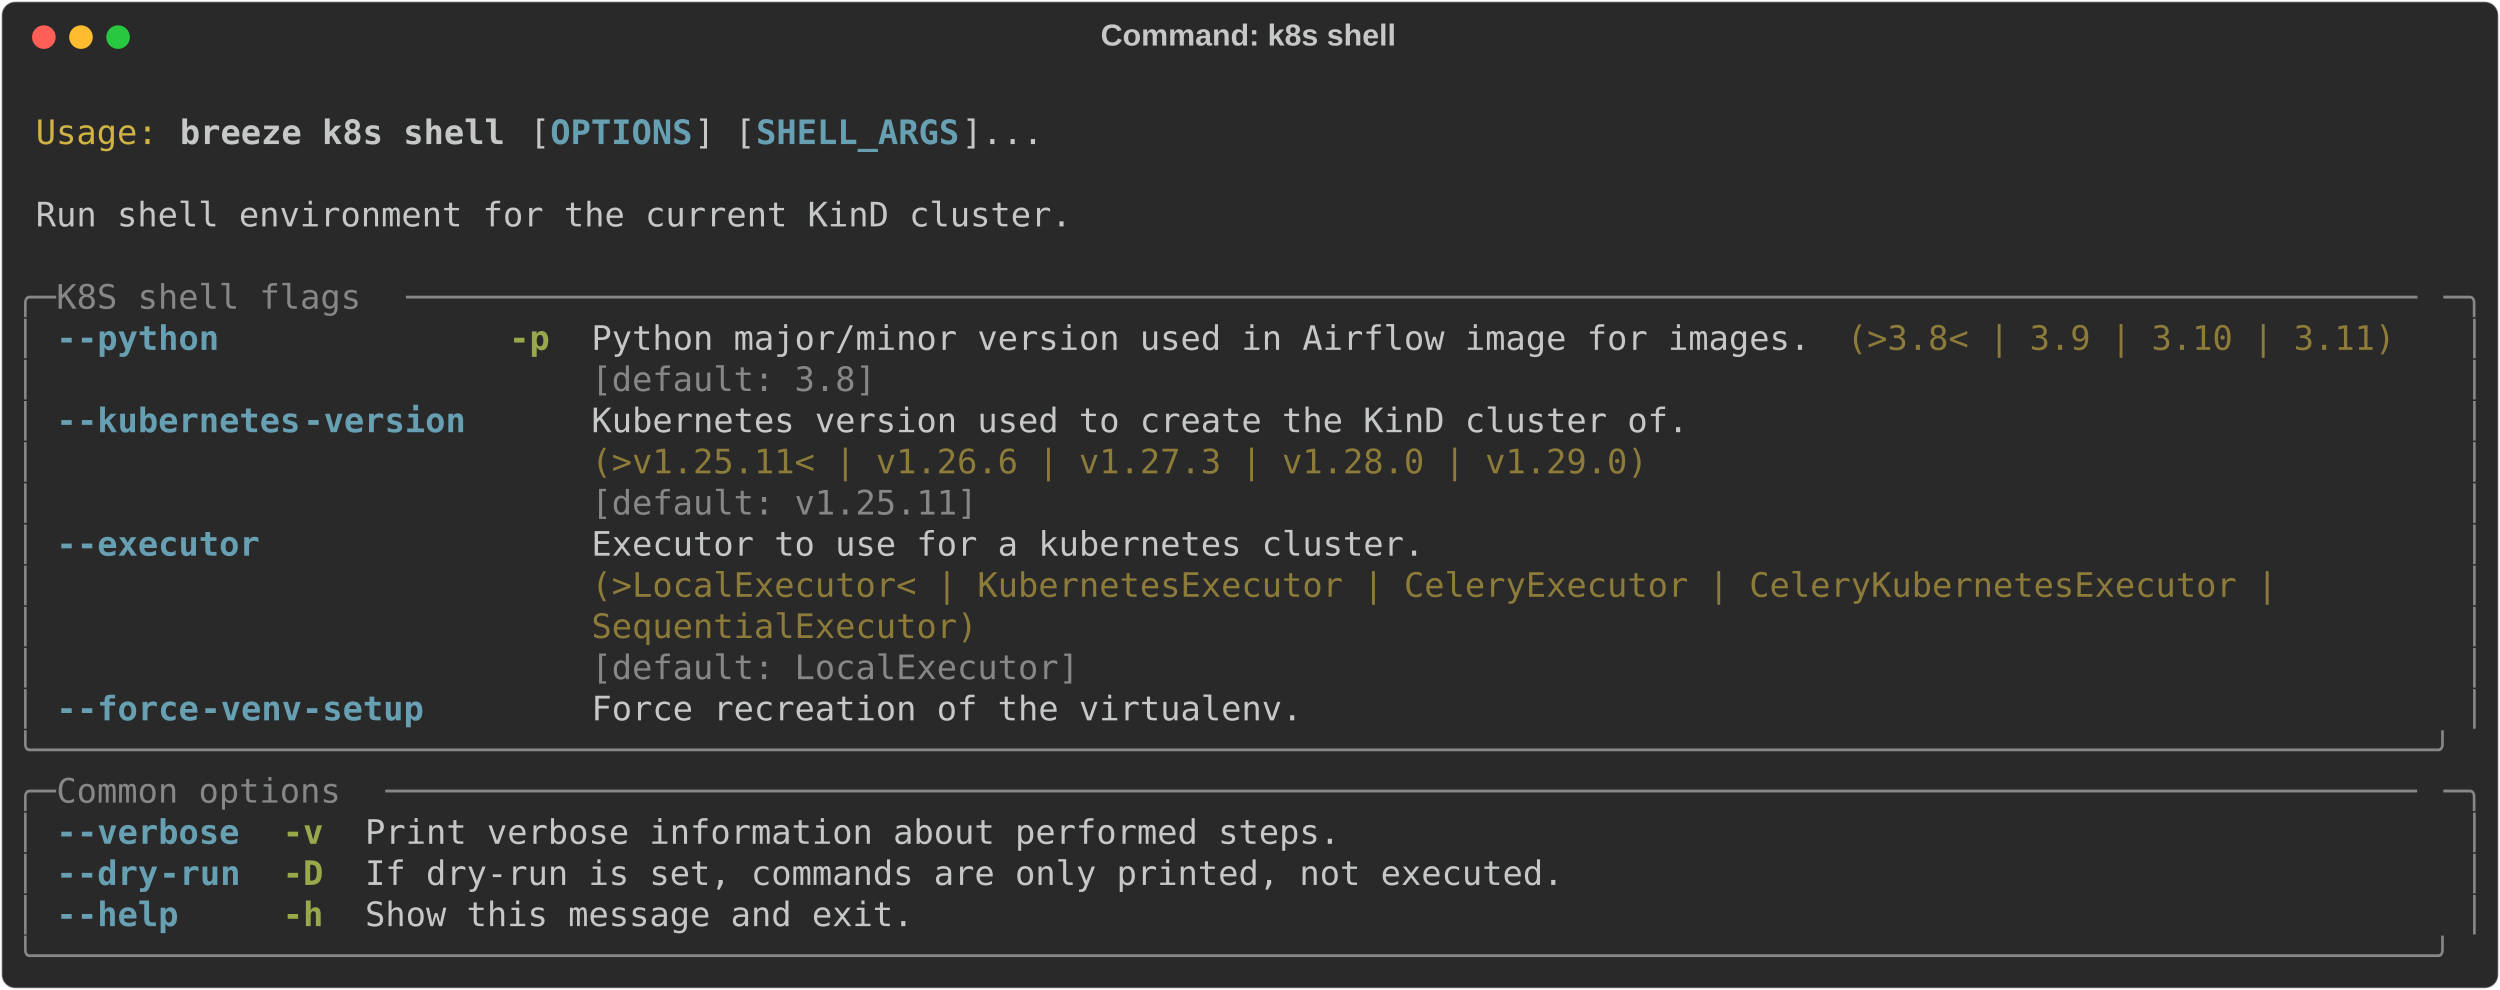
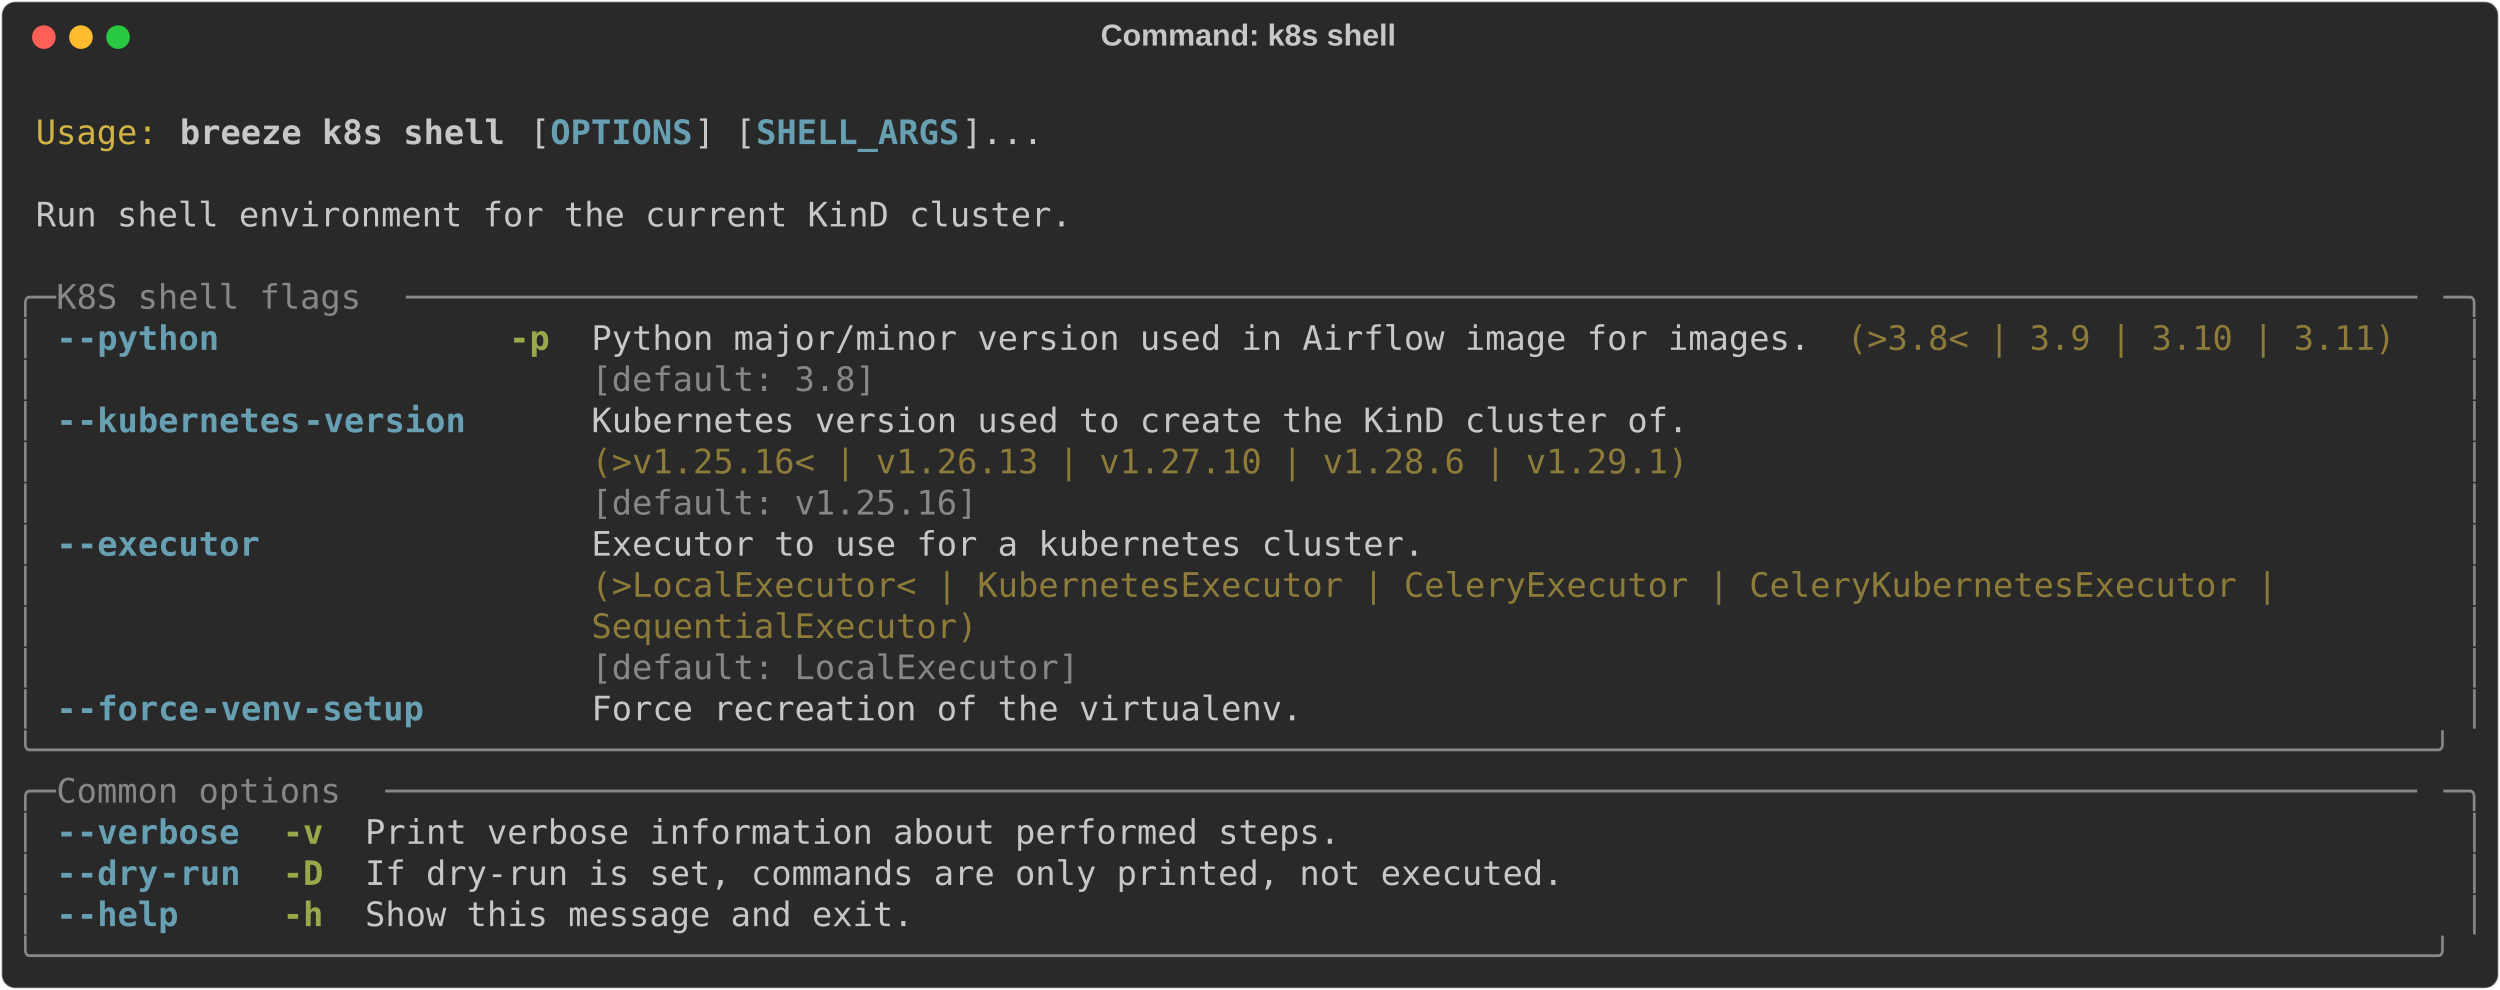
<svg xmlns="http://www.w3.org/2000/svg" class="rich-terminal" viewBox="0 0 1482 586.8">
  <style>

    @font-face {
        font-family: "Fira Code";
        src: local("FiraCode-Regular"),
                url("https://cdnjs.cloudflare.com/ajax/libs/firacode/6.2.0/woff2/FiraCode-Regular.woff2") format("woff2"),
                url("https://cdnjs.cloudflare.com/ajax/libs/firacode/6.2.0/woff/FiraCode-Regular.woff") format("woff");
        font-style: normal;
        font-weight: 400;
    }
    @font-face {
        font-family: "Fira Code";
        src: local("FiraCode-Bold"),
                url("https://cdnjs.cloudflare.com/ajax/libs/firacode/6.2.0/woff2/FiraCode-Bold.woff2") format("woff2"),
                url("https://cdnjs.cloudflare.com/ajax/libs/firacode/6.2.0/woff/FiraCode-Bold.woff") format("woff");
        font-style: bold;
        font-weight: 700;
    }

    .breeze-k8s-shell-matrix {
        font-family: Fira Code, monospace;
        font-size: 20px;
        line-height: 24.4px;
        font-variant-east-asian: full-width;
    }

    .breeze-k8s-shell-title {
        font-size: 18px;
        font-weight: bold;
        font-family: arial;
    }

    .breeze-k8s-shell-r1 { fill: #c5c8c6 }
.breeze-k8s-shell-r2 { fill: #d0b344 }
.breeze-k8s-shell-r3 { fill: #c5c8c6;font-weight: bold }
.breeze-k8s-shell-r4 { fill: #68a0b3;font-weight: bold }
.breeze-k8s-shell-r5 { fill: #868887 }
.breeze-k8s-shell-r6 { fill: #98a84b;font-weight: bold }
.breeze-k8s-shell-r7 { fill: #8d7b39 }
    </style>
  <defs>
    <clipPath id="breeze-k8s-shell-clip-terminal">
      <rect x="0" y="0" width="1463.0" height="535.8" />
    </clipPath>
    <clipPath id="breeze-k8s-shell-line-0">
      <rect x="0" y="1.5" width="1464" height="24.65" />
    </clipPath>
    <clipPath id="breeze-k8s-shell-line-1">
      <rect x="0" y="25.9" width="1464" height="24.65" />
    </clipPath>
    <clipPath id="breeze-k8s-shell-line-2">
      <rect x="0" y="50.3" width="1464" height="24.65" />
    </clipPath>
    <clipPath id="breeze-k8s-shell-line-3">
      <rect x="0" y="74.7" width="1464" height="24.65" />
    </clipPath>
    <clipPath id="breeze-k8s-shell-line-4">
      <rect x="0" y="99.1" width="1464" height="24.65" />
    </clipPath>
    <clipPath id="breeze-k8s-shell-line-5">
      <rect x="0" y="123.5" width="1464" height="24.65" />
    </clipPath>
    <clipPath id="breeze-k8s-shell-line-6">
      <rect x="0" y="147.9" width="1464" height="24.65" />
    </clipPath>
    <clipPath id="breeze-k8s-shell-line-7">
      <rect x="0" y="172.3" width="1464" height="24.65" />
    </clipPath>
    <clipPath id="breeze-k8s-shell-line-8">
      <rect x="0" y="196.7" width="1464" height="24.65" />
    </clipPath>
    <clipPath id="breeze-k8s-shell-line-9">
      <rect x="0" y="221.1" width="1464" height="24.65" />
    </clipPath>
    <clipPath id="breeze-k8s-shell-line-10">
      <rect x="0" y="245.5" width="1464" height="24.65" />
    </clipPath>
    <clipPath id="breeze-k8s-shell-line-11">
      <rect x="0" y="269.9" width="1464" height="24.65" />
    </clipPath>
    <clipPath id="breeze-k8s-shell-line-12">
      <rect x="0" y="294.3" width="1464" height="24.65" />
    </clipPath>
    <clipPath id="breeze-k8s-shell-line-13">
      <rect x="0" y="318.7" width="1464" height="24.65" />
    </clipPath>
    <clipPath id="breeze-k8s-shell-line-14">
      <rect x="0" y="343.1" width="1464" height="24.65" />
    </clipPath>
    <clipPath id="breeze-k8s-shell-line-15">
      <rect x="0" y="367.5" width="1464" height="24.65" />
    </clipPath>
    <clipPath id="breeze-k8s-shell-line-16">
      <rect x="0" y="391.9" width="1464" height="24.65" />
    </clipPath>
    <clipPath id="breeze-k8s-shell-line-17">
      <rect x="0" y="416.3" width="1464" height="24.65" />
    </clipPath>
    <clipPath id="breeze-k8s-shell-line-18">
      <rect x="0" y="440.7" width="1464" height="24.65" />
    </clipPath>
    <clipPath id="breeze-k8s-shell-line-19">
      <rect x="0" y="465.1" width="1464" height="24.65" />
    </clipPath>
    <clipPath id="breeze-k8s-shell-line-20">
      <rect x="0" y="489.5" width="1464" height="24.65" />
    </clipPath>
  </defs>
  <rect fill="#292929" stroke="rgba(255,255,255,0.35)" stroke-width="1" x="1" y="1" width="1480" height="584.8" rx="8" />
  <text class="breeze-k8s-shell-title" fill="#c5c8c6" text-anchor="middle" x="740" y="27">Command: k8s shell</text>
  <g transform="translate(26,22)">
    <circle cx="0" cy="0" r="7" fill="#ff5f57" />
    <circle cx="22" cy="0" r="7" fill="#febc2e" />
    <circle cx="44" cy="0" r="7" fill="#28c840" />
  </g>
  <g transform="translate(9, 41)" clip-path="url(#breeze-k8s-shell-clip-terminal)">
    <g class="breeze-k8s-shell-matrix">
      <text class="breeze-k8s-shell-r1" x="1464" y="20" textLength="12.2" clip-path="url(#breeze-k8s-shell-line-0)">
</text>
      <text class="breeze-k8s-shell-r2" x="12.2" y="44.4" textLength="73.2" clip-path="url(#breeze-k8s-shell-line-1)">Usage:</text>
      <text class="breeze-k8s-shell-r3" x="97.6" y="44.4" textLength="195.2" clip-path="url(#breeze-k8s-shell-line-1)">breeze k8s shell</text>
      <text class="breeze-k8s-shell-r1" x="305" y="44.4" textLength="12.2" clip-path="url(#breeze-k8s-shell-line-1)">[</text>
      <text class="breeze-k8s-shell-r4" x="317.2" y="44.4" textLength="85.4" clip-path="url(#breeze-k8s-shell-line-1)">OPTIONS</text>
      <text class="breeze-k8s-shell-r1" x="402.6" y="44.4" textLength="36.6" clip-path="url(#breeze-k8s-shell-line-1)">] [</text>
      <text class="breeze-k8s-shell-r4" x="439.2" y="44.4" textLength="122" clip-path="url(#breeze-k8s-shell-line-1)">SHELL_ARGS</text>
      <text class="breeze-k8s-shell-r1" x="561.2" y="44.4" textLength="48.8" clip-path="url(#breeze-k8s-shell-line-1)">]...</text>
      <text class="breeze-k8s-shell-r1" x="1464" y="44.4" textLength="12.2" clip-path="url(#breeze-k8s-shell-line-1)">
</text>
      <text class="breeze-k8s-shell-r1" x="1464" y="68.8" textLength="12.2" clip-path="url(#breeze-k8s-shell-line-2)">
</text>
      <text class="breeze-k8s-shell-r1" x="12.2" y="93.2" textLength="622.2" clip-path="url(#breeze-k8s-shell-line-3)">Run shell environment for the current KinD cluster.</text>
      <text class="breeze-k8s-shell-r1" x="1464" y="93.2" textLength="12.2" clip-path="url(#breeze-k8s-shell-line-3)">
</text>
      <text class="breeze-k8s-shell-r1" x="1464" y="117.6" textLength="12.2" clip-path="url(#breeze-k8s-shell-line-4)">
</text>
      <text class="breeze-k8s-shell-r5" x="0" y="142" textLength="24.4" clip-path="url(#breeze-k8s-shell-line-5)">╭─</text>
      <text class="breeze-k8s-shell-r5" x="24.4" y="142" textLength="207.4" clip-path="url(#breeze-k8s-shell-line-5)"> K8S shell flags </text>
      <text class="breeze-k8s-shell-r5" x="231.8" y="142" textLength="1207.8" clip-path="url(#breeze-k8s-shell-line-5)">───────────────────────────────────────────────────────────────────────────────────────────────────</text>
      <text class="breeze-k8s-shell-r5" x="1439.6" y="142" textLength="24.4" clip-path="url(#breeze-k8s-shell-line-5)">─╮</text>
      <text class="breeze-k8s-shell-r1" x="1464" y="142" textLength="12.2" clip-path="url(#breeze-k8s-shell-line-5)">
</text>
      <text class="breeze-k8s-shell-r5" x="0" y="166.4" textLength="12.2" clip-path="url(#breeze-k8s-shell-line-6)">│</text>
      <text class="breeze-k8s-shell-r4" x="24.4" y="166.4" textLength="12.2" clip-path="url(#breeze-k8s-shell-line-6)">-</text>
      <text class="breeze-k8s-shell-r4" x="36.6" y="166.4" textLength="85.4" clip-path="url(#breeze-k8s-shell-line-6)">-python</text>
      <text class="breeze-k8s-shell-r6" x="292.8" y="166.4" textLength="24.4" clip-path="url(#breeze-k8s-shell-line-6)">-p</text>
      <text class="breeze-k8s-shell-r1" x="341.6" y="166.4" textLength="732" clip-path="url(#breeze-k8s-shell-line-6)">Python major/minor version used in Airflow image for images.</text>
      <text class="breeze-k8s-shell-r7" x="1085.8" y="166.4" textLength="329.4" clip-path="url(#breeze-k8s-shell-line-6)">(&gt;3.8&lt; | 3.9 | 3.10 | 3.11)</text>
      <text class="breeze-k8s-shell-r5" x="1451.8" y="166.4" textLength="12.2" clip-path="url(#breeze-k8s-shell-line-6)">│</text>
      <text class="breeze-k8s-shell-r1" x="1464" y="166.4" textLength="12.2" clip-path="url(#breeze-k8s-shell-line-6)">
</text>
      <text class="breeze-k8s-shell-r5" x="0" y="190.8" textLength="12.2" clip-path="url(#breeze-k8s-shell-line-7)">│</text>
      <text class="breeze-k8s-shell-r5" x="341.6" y="190.8" textLength="732" clip-path="url(#breeze-k8s-shell-line-7)">[default: 3.8]                                              </text>
      <text class="breeze-k8s-shell-r5" x="1451.8" y="190.8" textLength="12.2" clip-path="url(#breeze-k8s-shell-line-7)">│</text>
      <text class="breeze-k8s-shell-r1" x="1464" y="190.8" textLength="12.2" clip-path="url(#breeze-k8s-shell-line-7)">
</text>
      <text class="breeze-k8s-shell-r5" x="0" y="215.2" textLength="12.2" clip-path="url(#breeze-k8s-shell-line-8)">│</text>
      <text class="breeze-k8s-shell-r4" x="24.4" y="215.2" textLength="12.2" clip-path="url(#breeze-k8s-shell-line-8)">-</text>
      <text class="breeze-k8s-shell-r4" x="36.6" y="215.2" textLength="134.2" clip-path="url(#breeze-k8s-shell-line-8)">-kubernetes</text>
      <text class="breeze-k8s-shell-r4" x="170.8" y="215.2" textLength="97.6" clip-path="url(#breeze-k8s-shell-line-8)">-version</text>
      <text class="breeze-k8s-shell-r1" x="341.6" y="215.2" textLength="658.8" clip-path="url(#breeze-k8s-shell-line-8)">Kubernetes version used to create the KinD cluster of.</text>
      <text class="breeze-k8s-shell-r5" x="1451.8" y="215.2" textLength="12.2" clip-path="url(#breeze-k8s-shell-line-8)">│</text>
      <text class="breeze-k8s-shell-r1" x="1464" y="215.2" textLength="12.2" clip-path="url(#breeze-k8s-shell-line-8)">
</text>
      <text class="breeze-k8s-shell-r5" x="0" y="239.6" textLength="12.2" clip-path="url(#breeze-k8s-shell-line-9)">│</text>
-       <text class="breeze-k8s-shell-r7" x="341.6" y="239.6" textLength="658.8" clip-path="url(#breeze-k8s-shell-line-9)">(&gt;v1.25.11&lt; | v1.26.6 | v1.27.3 | v1.28.0 | v1.29.0)  </text>
+       <text class="breeze-k8s-shell-r7" x="341.6" y="239.6" textLength="658.8" clip-path="url(#breeze-k8s-shell-line-9)">(&gt;v1.25.16&lt; | v1.26.13 | v1.27.10 | v1.28.6 | v1.29.1)</text>
      <text class="breeze-k8s-shell-r5" x="1451.8" y="239.6" textLength="12.2" clip-path="url(#breeze-k8s-shell-line-9)">│</text>
      <text class="breeze-k8s-shell-r1" x="1464" y="239.6" textLength="12.2" clip-path="url(#breeze-k8s-shell-line-9)">
</text>
      <text class="breeze-k8s-shell-r5" x="0" y="264" textLength="12.2" clip-path="url(#breeze-k8s-shell-line-10)">│</text>
-       <text class="breeze-k8s-shell-r5" x="341.6" y="264" textLength="658.8" clip-path="url(#breeze-k8s-shell-line-10)">[default: v1.25.11]                                   </text>
+       <text class="breeze-k8s-shell-r5" x="341.6" y="264" textLength="658.8" clip-path="url(#breeze-k8s-shell-line-10)">[default: v1.25.16]                                   </text>
      <text class="breeze-k8s-shell-r5" x="1451.8" y="264" textLength="12.2" clip-path="url(#breeze-k8s-shell-line-10)">│</text>
      <text class="breeze-k8s-shell-r1" x="1464" y="264" textLength="12.2" clip-path="url(#breeze-k8s-shell-line-10)">
</text>
      <text class="breeze-k8s-shell-r5" x="0" y="288.4" textLength="12.2" clip-path="url(#breeze-k8s-shell-line-11)">│</text>
      <text class="breeze-k8s-shell-r4" x="24.4" y="288.4" textLength="12.2" clip-path="url(#breeze-k8s-shell-line-11)">-</text>
      <text class="breeze-k8s-shell-r4" x="36.6" y="288.4" textLength="109.8" clip-path="url(#breeze-k8s-shell-line-11)">-executor</text>
      <text class="breeze-k8s-shell-r1" x="341.6" y="288.4" textLength="1098" clip-path="url(#breeze-k8s-shell-line-11)">Executor to use for a kubernetes cluster.                                                 </text>
      <text class="breeze-k8s-shell-r5" x="1451.8" y="288.4" textLength="12.2" clip-path="url(#breeze-k8s-shell-line-11)">│</text>
      <text class="breeze-k8s-shell-r1" x="1464" y="288.4" textLength="12.2" clip-path="url(#breeze-k8s-shell-line-11)">
</text>
      <text class="breeze-k8s-shell-r5" x="0" y="312.8" textLength="12.2" clip-path="url(#breeze-k8s-shell-line-12)">│</text>
      <text class="breeze-k8s-shell-r7" x="341.6" y="312.8" textLength="1098" clip-path="url(#breeze-k8s-shell-line-12)">(&gt;LocalExecutor&lt; | KubernetesExecutor | CeleryExecutor | CeleryKubernetesExecutor |       </text>
      <text class="breeze-k8s-shell-r5" x="1451.8" y="312.8" textLength="12.2" clip-path="url(#breeze-k8s-shell-line-12)">│</text>
      <text class="breeze-k8s-shell-r1" x="1464" y="312.8" textLength="12.2" clip-path="url(#breeze-k8s-shell-line-12)">
</text>
      <text class="breeze-k8s-shell-r5" x="0" y="337.2" textLength="12.2" clip-path="url(#breeze-k8s-shell-line-13)">│</text>
      <text class="breeze-k8s-shell-r7" x="341.6" y="337.2" textLength="1098" clip-path="url(#breeze-k8s-shell-line-13)">SequentialExecutor)                                                                       </text>
      <text class="breeze-k8s-shell-r5" x="1451.8" y="337.2" textLength="12.2" clip-path="url(#breeze-k8s-shell-line-13)">│</text>
      <text class="breeze-k8s-shell-r1" x="1464" y="337.2" textLength="12.2" clip-path="url(#breeze-k8s-shell-line-13)">
</text>
      <text class="breeze-k8s-shell-r5" x="0" y="361.6" textLength="12.2" clip-path="url(#breeze-k8s-shell-line-14)">│</text>
      <text class="breeze-k8s-shell-r5" x="341.6" y="361.6" textLength="1098" clip-path="url(#breeze-k8s-shell-line-14)">[default: LocalExecutor]                                                                  </text>
      <text class="breeze-k8s-shell-r5" x="1451.8" y="361.6" textLength="12.2" clip-path="url(#breeze-k8s-shell-line-14)">│</text>
      <text class="breeze-k8s-shell-r1" x="1464" y="361.6" textLength="12.2" clip-path="url(#breeze-k8s-shell-line-14)">
</text>
      <text class="breeze-k8s-shell-r5" x="0" y="386" textLength="12.2" clip-path="url(#breeze-k8s-shell-line-15)">│</text>
      <text class="breeze-k8s-shell-r4" x="24.4" y="386" textLength="12.2" clip-path="url(#breeze-k8s-shell-line-15)">-</text>
      <text class="breeze-k8s-shell-r4" x="36.6" y="386" textLength="73.2" clip-path="url(#breeze-k8s-shell-line-15)">-force</text>
      <text class="breeze-k8s-shell-r4" x="109.8" y="386" textLength="134.2" clip-path="url(#breeze-k8s-shell-line-15)">-venv-setup</text>
      <text class="breeze-k8s-shell-r1" x="341.6" y="386" textLength="427" clip-path="url(#breeze-k8s-shell-line-15)">Force recreation of the virtualenv.</text>
      <text class="breeze-k8s-shell-r5" x="1451.8" y="386" textLength="12.2" clip-path="url(#breeze-k8s-shell-line-15)">│</text>
      <text class="breeze-k8s-shell-r1" x="1464" y="386" textLength="12.2" clip-path="url(#breeze-k8s-shell-line-15)">
</text>
      <text class="breeze-k8s-shell-r5" x="0" y="410.4" textLength="1464" clip-path="url(#breeze-k8s-shell-line-16)">╰──────────────────────────────────────────────────────────────────────────────────────────────────────────────────────╯</text>
      <text class="breeze-k8s-shell-r1" x="1464" y="410.4" textLength="12.2" clip-path="url(#breeze-k8s-shell-line-16)">
</text>
      <text class="breeze-k8s-shell-r5" x="0" y="434.8" textLength="24.4" clip-path="url(#breeze-k8s-shell-line-17)">╭─</text>
      <text class="breeze-k8s-shell-r5" x="24.4" y="434.8" textLength="195.2" clip-path="url(#breeze-k8s-shell-line-17)"> Common options </text>
      <text class="breeze-k8s-shell-r5" x="219.6" y="434.8" textLength="1220" clip-path="url(#breeze-k8s-shell-line-17)">────────────────────────────────────────────────────────────────────────────────────────────────────</text>
      <text class="breeze-k8s-shell-r5" x="1439.6" y="434.8" textLength="24.4" clip-path="url(#breeze-k8s-shell-line-17)">─╮</text>
      <text class="breeze-k8s-shell-r1" x="1464" y="434.8" textLength="12.2" clip-path="url(#breeze-k8s-shell-line-17)">
</text>
      <text class="breeze-k8s-shell-r5" x="0" y="459.2" textLength="12.2" clip-path="url(#breeze-k8s-shell-line-18)">│</text>
      <text class="breeze-k8s-shell-r4" x="24.4" y="459.2" textLength="12.2" clip-path="url(#breeze-k8s-shell-line-18)">-</text>
      <text class="breeze-k8s-shell-r4" x="36.6" y="459.2" textLength="97.6" clip-path="url(#breeze-k8s-shell-line-18)">-verbose</text>
      <text class="breeze-k8s-shell-r6" x="158.6" y="459.2" textLength="24.4" clip-path="url(#breeze-k8s-shell-line-18)">-v</text>
      <text class="breeze-k8s-shell-r1" x="207.4" y="459.2" textLength="585.6" clip-path="url(#breeze-k8s-shell-line-18)">Print verbose information about performed steps.</text>
      <text class="breeze-k8s-shell-r5" x="1451.8" y="459.2" textLength="12.2" clip-path="url(#breeze-k8s-shell-line-18)">│</text>
      <text class="breeze-k8s-shell-r1" x="1464" y="459.2" textLength="12.2" clip-path="url(#breeze-k8s-shell-line-18)">
</text>
      <text class="breeze-k8s-shell-r5" x="0" y="483.6" textLength="12.2" clip-path="url(#breeze-k8s-shell-line-19)">│</text>
      <text class="breeze-k8s-shell-r4" x="24.4" y="483.6" textLength="12.2" clip-path="url(#breeze-k8s-shell-line-19)">-</text>
      <text class="breeze-k8s-shell-r4" x="36.6" y="483.6" textLength="48.8" clip-path="url(#breeze-k8s-shell-line-19)">-dry</text>
      <text class="breeze-k8s-shell-r4" x="85.4" y="483.6" textLength="48.8" clip-path="url(#breeze-k8s-shell-line-19)">-run</text>
      <text class="breeze-k8s-shell-r6" x="158.6" y="483.6" textLength="24.4" clip-path="url(#breeze-k8s-shell-line-19)">-D</text>
      <text class="breeze-k8s-shell-r1" x="207.4" y="483.6" textLength="719.8" clip-path="url(#breeze-k8s-shell-line-19)">If dry-run is set, commands are only printed, not executed.</text>
      <text class="breeze-k8s-shell-r5" x="1451.8" y="483.6" textLength="12.2" clip-path="url(#breeze-k8s-shell-line-19)">│</text>
      <text class="breeze-k8s-shell-r1" x="1464" y="483.6" textLength="12.2" clip-path="url(#breeze-k8s-shell-line-19)">
</text>
      <text class="breeze-k8s-shell-r5" x="0" y="508" textLength="12.2" clip-path="url(#breeze-k8s-shell-line-20)">│</text>
      <text class="breeze-k8s-shell-r4" x="24.4" y="508" textLength="12.2" clip-path="url(#breeze-k8s-shell-line-20)">-</text>
      <text class="breeze-k8s-shell-r4" x="36.6" y="508" textLength="61" clip-path="url(#breeze-k8s-shell-line-20)">-help</text>
      <text class="breeze-k8s-shell-r6" x="158.6" y="508" textLength="24.4" clip-path="url(#breeze-k8s-shell-line-20)">-h</text>
      <text class="breeze-k8s-shell-r1" x="207.4" y="508" textLength="329.4" clip-path="url(#breeze-k8s-shell-line-20)">Show this message and exit.</text>
      <text class="breeze-k8s-shell-r5" x="1451.8" y="508" textLength="12.2" clip-path="url(#breeze-k8s-shell-line-20)">│</text>
      <text class="breeze-k8s-shell-r1" x="1464" y="508" textLength="12.2" clip-path="url(#breeze-k8s-shell-line-20)">
</text>
      <text class="breeze-k8s-shell-r5" x="0" y="532.4" textLength="1464" clip-path="url(#breeze-k8s-shell-line-21)">╰──────────────────────────────────────────────────────────────────────────────────────────────────────────────────────╯</text>
      <text class="breeze-k8s-shell-r1" x="1464" y="532.4" textLength="12.2" clip-path="url(#breeze-k8s-shell-line-21)">
</text>
    </g>
  </g>
</svg>
